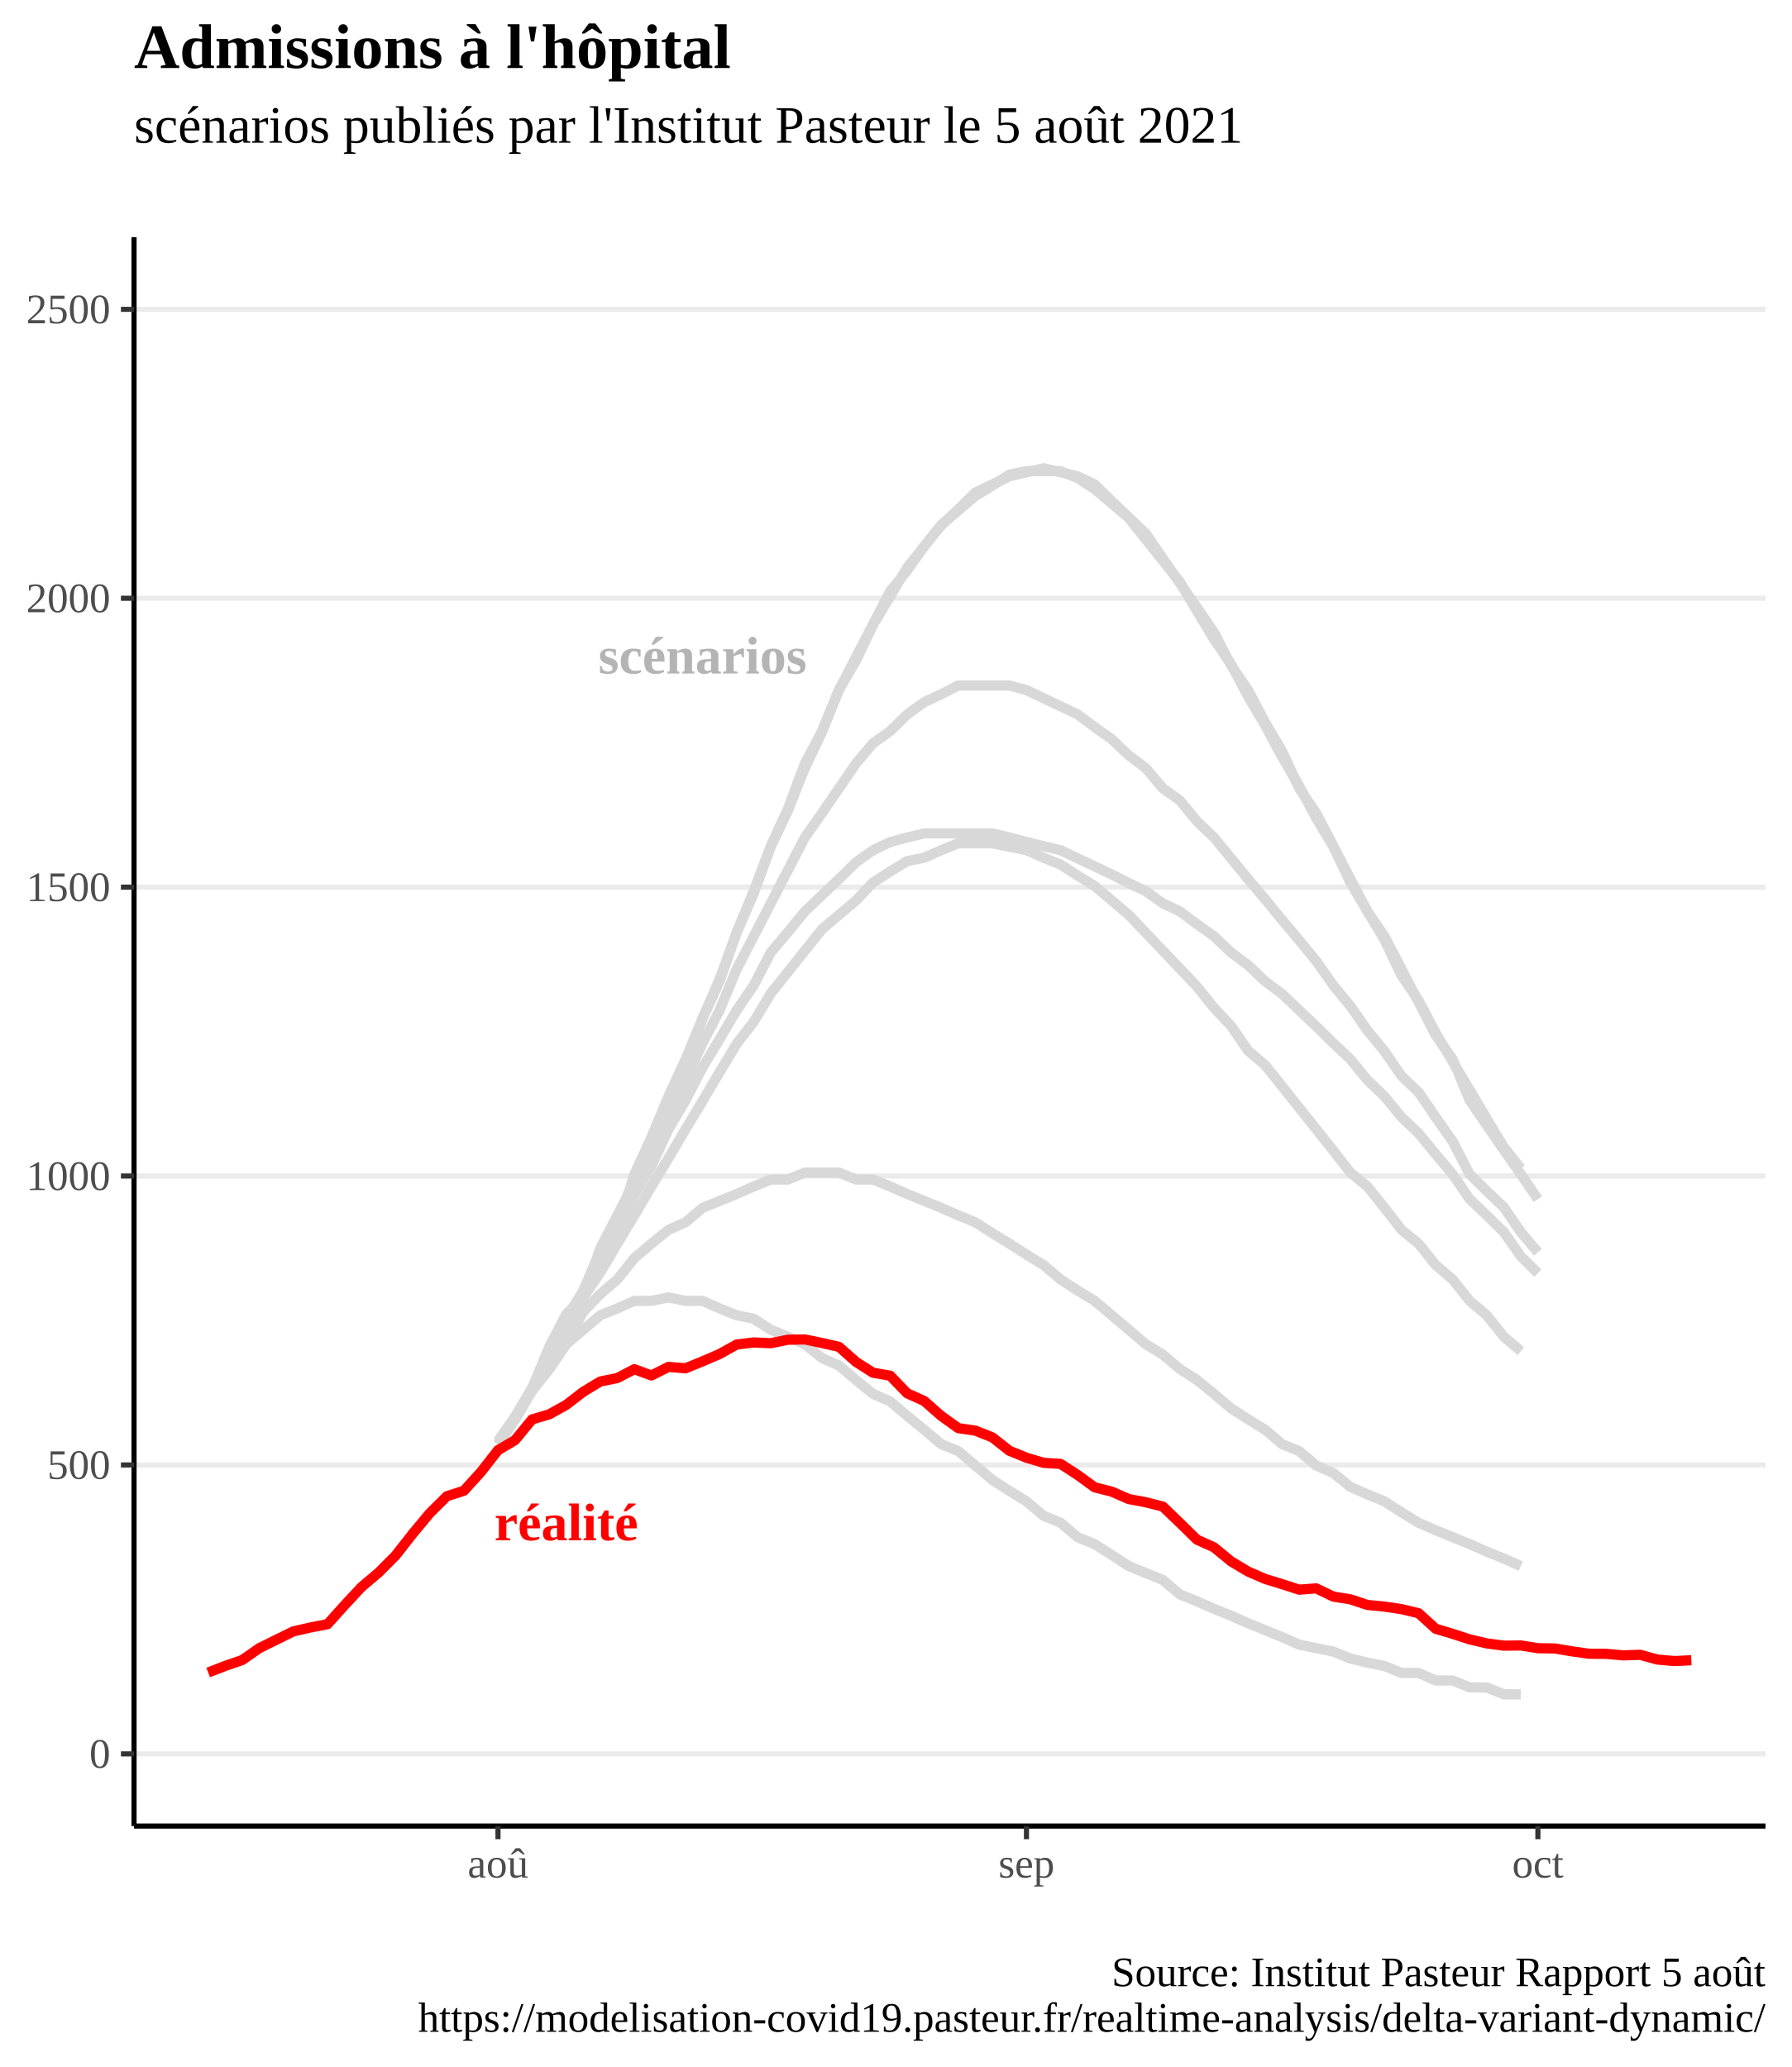
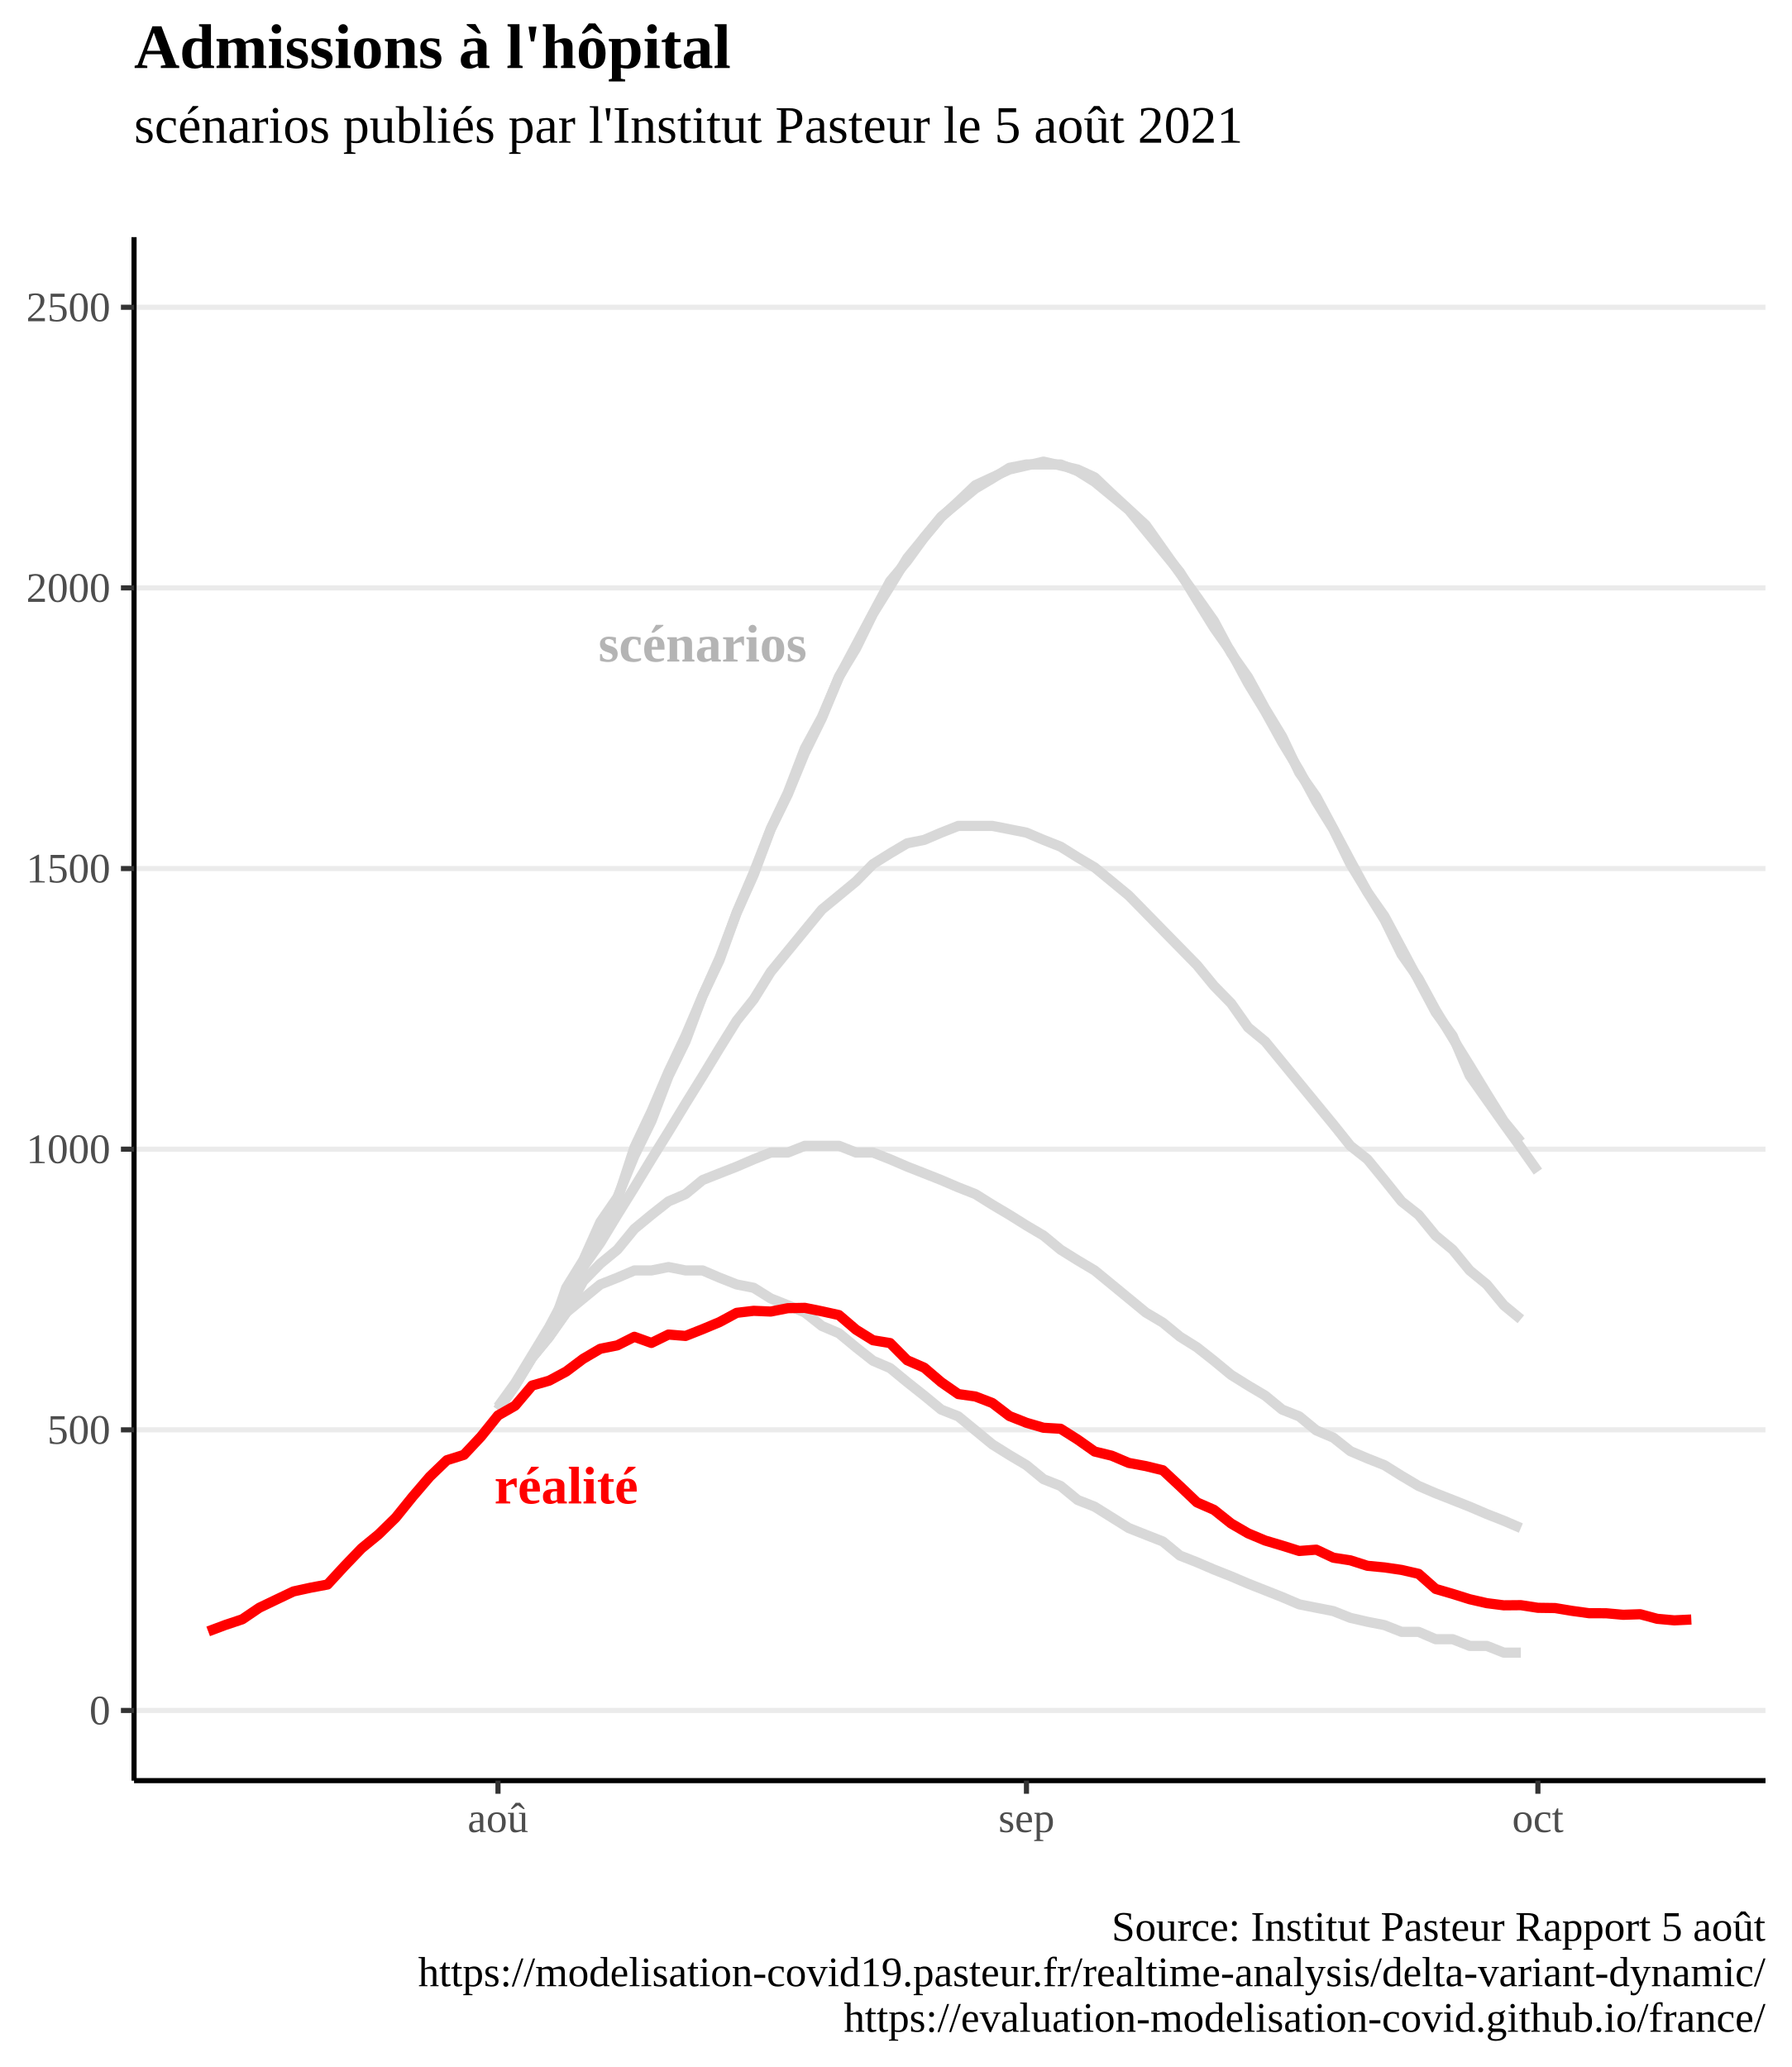
<svg xmlns="http://www.w3.org/2000/svg" class="svglite" width="374.40pt" height="432.00pt" viewBox="0 0 374.40 432.00">
  <defs>
    <style type="text/css">
    .svglite line, .svglite polyline, .svglite polygon, .svglite path, .svglite rect, .svglite circle {
      fill: none;
      stroke: #000000;
      stroke-linecap: round;
      stroke-linejoin: round;
      stroke-miterlimit: 10.00;
    }
+     .svglite text {
+       white-space: pre;
+     }
  </style>
  </defs>
  <rect width="100%" height="100%" style="stroke: none; fill: #FFFFFF;" />
  <defs>
    <clipPath id="cpMC4wMHwzNzQuNDB8MC4wMHw0MzIuMDA=">
      <rect x="0.00" y="0.00" width="374.40" height="432.00" />
    </clipPath>
  </defs>
  <g clip-path="url(#cpMC4wMHwzNzQuNDB8MC4wMHw0MzIuMDA=)">
-     <rect x="0" y="0" width="374.40" height="432.00" style="stroke-width: 1.07; stroke: #FFFFFF; fill: #FFFFFF;" />
+     <rect x="0" y="0.00" width="374.40" height="432.00" style="stroke-width: 1.07; stroke: #FFFFFF; fill: #FFFFFF;" />
  </g>
  <defs>
-     <clipPath id="cpMjguMDF8MzY4LjkyfDQ5LjU2fDM4MS42NQ==">
-       <rect x="28.01" y="49.56" width="340.91" height="332.09" />
+     <clipPath id="cpMjguMDF8MzY4LjkyfDQ5LjU2fDM3Mi4xNQ==">
+       <rect x="28.01" y="49.56" width="340.91" height="322.59" />
    </clipPath>
  </defs>
-   <g clip-path="url(#cpMjguMDF8MzY4LjkyfDQ5LjU2fDM4MS42NQ==)">
-     <rect x="28.01" y="49.56" width="340.91" height="332.09" style="stroke-width: 1.07; stroke: none; fill: #FFFFFF;" />
-     <polyline points="28.01,366.56 368.92,366.56 " style="stroke-width: 1.07; stroke: #EBEBEB; stroke-linecap: butt;" />
-     <polyline points="28.01,306.17 368.92,306.17 " style="stroke-width: 1.07; stroke: #EBEBEB; stroke-linecap: butt;" />
-     <polyline points="28.01,245.79 368.92,245.79 " style="stroke-width: 1.07; stroke: #EBEBEB; stroke-linecap: butt;" />
-     <polyline points="28.01,185.41 368.92,185.41 " style="stroke-width: 1.07; stroke: #EBEBEB; stroke-linecap: butt;" />
-     <polyline points="28.01,125.03 368.92,125.03 " style="stroke-width: 1.07; stroke: #EBEBEB; stroke-linecap: butt;" />
-     <polyline points="28.01,64.65 368.92,64.65 " style="stroke-width: 1.07; stroke: #EBEBEB; stroke-linecap: butt;" />
-     <polyline points="104.06,301.22 107.63,296.15 111.19,290.11 114.75,281.54 118.31,274.66 121.87,271.15 125.44,260.89 129.00,254.01 132.56,247.12 136.12,240.36 139.69,232.63 143.25,225.75 146.81,218.02 150.37,211.14 153.94,202.56 157.50,195.68 161.06,188.80 164.62,181.91 168.18,175.03 171.75,169.96 175.31,164.76 178.87,159.57 182.43,155.34 186.00,152.81 189.56,149.31 193.12,146.77 196.68,145.08 200.25,143.27 203.81,143.27 207.37,143.27 210.93,143.27 214.49,144.23 218.06,145.93 221.62,147.62 225.18,149.31 228.74,151.96 232.31,154.50 235.87,157.88 239.43,160.54 242.99,164.76 246.56,167.30 250.12,171.65 253.68,175.03 257.24,179.38 260.80,183.72 264.37,187.95 267.93,192.30 271.49,196.52 275.05,200.87 278.62,205.94 282.18,210.29 285.74,215.36 289.30,219.71 292.87,224.90 296.43,228.28 299.99,233.48 303.55,238.55 307.11,245.43 310.68,248.93 314.24,252.32 317.80,257.51 321.36,261.73 " style="stroke-width: 2.13; stroke: #D8D8D8; stroke-linecap: butt;" />
-     <polyline points="104.06,301.83 107.63,296.63 111.19,290.60 114.75,286.13 118.31,280.94 121.87,277.92 125.44,274.90 129.00,273.45 132.56,271.88 136.12,271.88 139.69,271.15 143.25,271.88 146.81,271.88 150.37,273.45 153.94,274.90 157.50,275.62 161.06,277.92 164.62,279.37 168.18,280.94 171.75,283.83 175.31,285.40 178.87,288.42 182.43,291.32 186.00,292.89 189.56,295.91 193.12,298.81 196.68,301.83 200.25,303.28 203.81,306.30 207.37,309.31 210.93,311.61 214.49,313.78 218.06,316.80 221.62,318.25 225.18,321.27 228.74,322.72 232.31,325.01 235.87,327.31 239.43,328.76 242.99,330.21 246.56,333.23 250.12,334.67 253.68,336.24 257.24,337.69 260.80,339.26 264.37,340.71 267.93,342.16 271.49,343.73 275.05,344.46 278.62,345.18 282.18,346.63 285.74,347.48 289.30,348.20 292.87,349.65 296.43,349.65 299.99,351.22 303.55,351.22 307.11,352.67 310.68,352.67 314.24,354.12 317.80,354.12 " style="stroke-width: 2.13; stroke: #D8D8D8; stroke-linecap: butt;" />
-     <polyline points="104.06,301.22 107.63,296.15 111.19,290.11 114.75,284.08 118.31,277.19 121.87,271.15 125.44,263.55 129.00,256.66 132.56,249.78 136.12,243.74 139.69,236.01 143.25,229.97 146.81,223.09 150.37,217.17 153.94,211.14 157.50,205.94 161.06,199.06 164.62,194.83 168.18,190.49 171.75,187.10 175.31,183.72 178.87,180.22 182.43,177.69 186.00,175.99 189.56,175.03 193.12,174.18 196.68,174.18 200.25,174.18 203.81,174.18 207.37,174.18 210.93,175.03 214.49,175.99 218.06,176.84 221.62,177.69 225.18,179.38 228.74,181.07 232.31,182.76 235.87,184.57 239.43,186.26 242.99,188.80 246.56,190.49 250.12,193.14 253.68,195.68 257.24,199.06 260.80,201.72 264.37,205.10 267.93,207.75 271.49,211.14 275.05,214.52 278.62,218.02 282.18,221.40 285.74,225.75 289.30,229.13 292.87,233.48 296.43,236.86 299.99,241.21 303.55,245.43 307.11,250.62 310.68,254.01 314.24,257.51 317.80,262.58 321.36,266.08 " style="stroke-width: 2.13; stroke: #D8D8D8; stroke-linecap: butt;" />
-     <polyline points="104.06,301.83 107.63,296.63 111.19,290.60 114.75,286.13 118.31,280.94 121.87,274.17 125.44,270.43 129.00,267.41 132.56,262.94 136.12,259.92 139.69,257.03 143.25,255.46 146.81,252.44 150.37,250.99 153.94,249.54 157.50,247.97 161.06,246.52 164.62,246.52 168.18,245.07 171.75,245.07 175.31,245.07 178.87,246.52 182.43,246.52 186.00,247.97 189.56,249.54 193.12,250.99 196.68,252.44 200.25,254.01 203.81,255.46 207.37,257.75 210.93,259.92 214.49,262.22 218.06,264.39 221.62,267.41 225.18,269.71 228.74,271.88 232.31,274.90 235.87,277.92 239.43,280.94 242.99,283.11 246.56,286.13 250.12,288.42 253.68,291.32 257.24,294.34 260.80,296.63 264.37,298.81 267.93,301.83 271.49,303.28 275.05,306.30 278.62,307.87 282.18,310.76 285.74,312.33 289.30,313.78 292.87,316.08 296.43,318.25 299.99,319.82 303.55,321.27 307.11,322.72 310.68,324.29 314.24,325.74 317.80,327.31 " style="stroke-width: 2.13; stroke: #D8D8D8; stroke-linecap: butt;" />
-     <polyline points="104.06,301.83 107.63,296.63 111.19,290.60 114.75,286.13 118.31,280.94 121.87,271.15 125.44,265.96 129.00,259.92 132.56,254.01 136.12,247.97 139.69,242.05 143.25,236.01 146.81,230.10 150.37,224.06 153.94,218.14 157.50,213.55 161.06,207.63 164.62,203.17 168.18,198.70 171.75,194.23 175.31,191.21 178.87,188.19 182.43,184.45 186.00,182.15 189.56,179.98 193.12,179.26 196.68,177.69 200.25,176.24 203.81,176.24 207.37,176.24 210.93,176.96 214.49,177.69 218.06,179.26 221.62,180.70 225.18,183.00 228.74,185.17 232.31,188.19 235.87,191.21 239.43,194.95 242.99,198.70 246.56,202.44 250.12,206.19 253.68,210.65 257.24,214.40 260.80,219.59 264.37,222.61 267.93,227.08 271.49,231.54 275.05,236.01 278.62,240.48 282.18,245.07 285.74,247.97 289.30,252.44 292.87,257.03 296.43,259.92 299.99,264.39 303.55,267.41 307.11,271.88 310.68,274.90 314.24,279.37 317.80,282.39 " style="stroke-width: 2.13; stroke: #D8D8D8; stroke-linecap: butt;" />
-     <polyline points="104.06,301.83 107.63,296.63 111.19,290.60 114.75,286.13 118.31,275.62 121.87,269.71 125.44,261.49 129.00,256.18 132.56,247.24 136.12,239.76 139.69,230.10 143.25,222.61 146.81,212.83 150.37,204.62 153.94,194.95 157.50,186.74 161.06,176.96 164.62,169.47 168.18,160.54 171.75,153.05 175.31,144.11 178.87,138.08 182.43,130.59 186.00,124.67 189.56,118.63 193.12,114.17 196.68,109.70 200.25,106.68 203.81,103.66 207.37,101.49 210.93,99.19 214.49,98.47 218.06,98.47 221.62,98.47 225.18,99.92 228.74,102.21 232.31,105.23 235.87,108.25 239.43,112.72 242.99,117.18 246.56,121.65 250.12,127.69 253.68,133.61 257.24,138.80 260.80,145.56 264.37,151.60 267.93,158.24 271.49,164.28 275.05,171.04 278.62,176.96 282.18,184.45 285.74,190.49 289.30,196.40 292.87,203.89 296.43,209.08 299.99,215.85 303.55,221.88 307.11,227.80 310.68,233.84 314.24,239.76 317.80,244.22 " style="stroke-width: 2.13; stroke: #D8D8D8; stroke-linecap: butt;" />
-     <polyline points="104.06,301.22 107.63,296.15 111.19,290.11 114.75,284.08 118.31,277.19 121.87,271.15 125.44,263.55 129.00,256.66 132.56,245.43 136.12,237.70 139.69,229.13 143.25,221.40 146.81,212.83 150.37,205.10 153.94,194.83 157.50,186.26 161.06,176.84 164.62,169.11 168.18,159.57 171.75,152.81 175.31,144.23 178.87,137.35 182.43,130.47 186.00,123.58 189.56,119.24 193.12,114.17 196.68,109.82 200.25,106.44 203.81,102.93 207.37,101.24 210.93,99.55 214.49,98.71 218.06,97.86 221.62,98.71 225.18,99.55 228.74,101.24 232.31,104.75 235.87,108.13 239.43,111.51 242.99,116.70 246.56,121.89 250.12,126.97 253.68,132.16 257.24,139.04 260.80,144.23 264.37,151.00 267.93,157.04 271.49,164.76 275.05,169.96 278.62,176.84 282.18,183.72 285.74,190.49 289.30,195.68 292.87,202.56 296.43,209.45 299.99,216.33 303.55,221.40 307.11,229.97 310.68,235.17 314.24,240.36 317.80,245.43 321.36,250.62 " style="stroke-width: 2.13; stroke: #D8D8D8; stroke-linecap: butt;" />
-     <polyline points="43.50,349.55 47.07,348.17 50.63,346.94 54.19,344.46 57.75,342.70 61.32,340.95 64.88,340.14 68.44,339.45 72.00,335.49 75.56,331.67 79.13,328.65 82.69,325.07 86.25,320.53 89.81,316.25 93.38,312.71 96.94,311.56 100.50,307.64 104.06,303.09 107.63,300.98 111.19,296.65 114.75,295.60 118.31,293.63 121.87,290.89 125.44,288.73 129.00,288.01 132.56,286.16 136.12,287.47 139.69,285.68 143.25,285.97 146.81,284.52 150.37,282.99 153.94,281.00 157.50,280.57 161.06,280.73 164.62,280.00 168.18,279.94 171.75,280.68 175.31,281.49 178.87,284.63 182.43,286.90 186.00,287.51 189.56,291.20 193.12,292.80 196.68,295.93 200.25,298.48 203.81,299.00 207.37,300.41 210.93,303.21 214.49,304.66 218.06,305.73 221.62,305.95 225.18,308.26 228.74,310.85 232.31,311.75 235.87,313.30 239.43,313.97 242.99,314.87 246.56,318.30 250.12,321.79 253.68,323.39 257.24,326.32 260.80,328.45 264.37,330.00 267.93,331.09 271.49,332.24 275.05,331.97 278.62,333.69 282.18,334.26 285.74,335.43 289.30,335.78 292.87,336.31 296.43,337.16 299.99,340.40 303.55,341.47 307.11,342.63 310.68,343.47 314.24,343.94 317.80,343.90 321.36,344.47 324.93,344.53 328.49,345.13 332.05,345.63 335.61,345.65 339.18,345.97 342.74,345.85 346.30,346.84 349.86,347.16 353.42,346.99 " style="stroke-width: 2.13; stroke: #FF0000; stroke-linecap: butt;" />
-     <text x="118.31" y="321.91" text-anchor="middle" style="font-size: 11.04px; font-weight: bold; fill: #FF0000; font-family: Times New Roman;" textLength="30.01px" lengthAdjust="spacingAndGlyphs">réalité</text>
-     <text x="146.81" y="140.76" text-anchor="middle" style="font-size: 11.04px; font-weight: bold; fill: #B4B4B4; font-family: Times New Roman;" textLength="43.50px" lengthAdjust="spacingAndGlyphs">scénarios</text>
+   <g clip-path="url(#cpMjguMDF8MzY4LjkyfDQ5LjU2fDM3Mi4xNQ==)">
+     <rect x="28.01" y="49.56" width="340.91" height="322.59" style="stroke-width: 1.07; stroke: none; fill: #FFFFFF;" />
+     <polyline points="28.01,357.48 368.92,357.48 " style="stroke-width: 1.07; stroke: #EBEBEB; stroke-linecap: butt;" />
+     <polyline points="28.01,298.83 368.92,298.83 " style="stroke-width: 1.07; stroke: #EBEBEB; stroke-linecap: butt;" />
+     <polyline points="28.01,240.18 368.92,240.18 " style="stroke-width: 1.07; stroke: #EBEBEB; stroke-linecap: butt;" />
+     <polyline points="28.01,181.53 368.92,181.53 " style="stroke-width: 1.07; stroke: #EBEBEB; stroke-linecap: butt;" />
+     <polyline points="28.01,122.87 368.92,122.87 " style="stroke-width: 1.07; stroke: #EBEBEB; stroke-linecap: butt;" />
+     <polyline points="28.01,64.22 368.92,64.22 " style="stroke-width: 1.07; stroke: #EBEBEB; stroke-linecap: butt;" />
+     <polyline points="104.06,294.61 107.63,289.56 111.19,283.70 114.75,279.36 118.31,274.31 121.87,271.38 125.44,268.45 129.00,267.04 132.56,265.52 136.12,265.52 139.69,264.81 143.25,265.52 146.81,265.52 150.37,267.04 153.94,268.45 157.50,269.15 161.06,271.38 164.62,272.79 168.18,274.31 171.75,277.13 175.31,278.65 178.87,281.59 182.43,284.40 186.00,285.93 189.56,288.86 193.12,291.68 196.68,294.61 200.25,296.02 203.81,298.95 207.37,301.88 210.93,304.11 214.49,306.22 218.06,309.15 221.62,310.56 225.18,313.49 228.74,314.90 232.31,317.13 235.87,319.36 239.43,320.77 242.99,322.17 246.56,325.11 250.12,326.51 253.68,328.04 257.24,329.45 260.80,330.97 264.37,332.38 267.93,333.79 271.49,335.31 275.05,336.02 278.62,336.72 282.18,338.13 285.74,338.95 289.30,339.65 292.87,341.06 296.43,341.06 299.99,342.59 303.55,342.59 307.11,343.99 310.68,343.99 314.24,345.40 317.80,345.40 " style="stroke-width: 2.13; stroke: #D8D8D8; stroke-linecap: butt;" />
+     <polyline points="104.06,294.61 107.63,289.56 111.19,283.70 114.75,279.36 118.31,274.31 121.87,267.75 125.44,264.11 129.00,261.18 132.56,256.84 136.12,253.90 139.69,251.09 143.25,249.56 146.81,246.63 150.37,245.22 153.94,243.82 157.50,242.29 161.06,240.88 164.62,240.88 168.18,239.47 171.75,239.47 175.31,239.47 178.87,240.88 182.43,240.88 186.00,242.29 189.56,243.82 193.12,245.22 196.68,246.63 200.25,248.16 203.81,249.56 207.37,251.79 210.93,253.90 214.49,256.13 218.06,258.24 221.62,261.18 225.18,263.40 228.74,265.52 232.31,268.45 235.87,271.38 239.43,274.31 242.99,276.43 246.56,279.36 250.12,281.59 253.68,284.40 257.24,287.34 260.80,289.56 264.37,291.68 267.93,294.61 271.49,296.02 275.05,298.95 278.62,300.47 282.18,303.29 285.74,304.81 289.30,306.22 292.87,308.45 296.43,310.56 299.99,312.09 303.55,313.49 307.11,314.90 310.68,316.43 314.24,317.83 317.80,319.36 " style="stroke-width: 2.13; stroke: #D8D8D8; stroke-linecap: butt;" />
+     <polyline points="104.06,294.61 107.63,289.56 111.19,283.70 114.75,279.36 118.31,274.31 121.87,264.81 125.44,259.77 129.00,253.90 132.56,248.16 136.12,242.29 139.69,236.54 143.25,230.68 146.81,224.93 150.37,219.06 153.94,213.32 157.50,208.86 161.06,203.11 164.62,198.77 168.18,194.43 171.75,190.09 175.31,187.16 178.87,184.22 182.43,180.59 186.00,178.36 189.56,176.25 193.12,175.54 196.68,174.02 200.25,172.61 203.81,172.61 207.37,172.61 210.93,173.31 214.49,174.02 218.06,175.54 221.62,176.95 225.18,179.18 228.74,181.29 232.31,184.22 235.87,187.16 239.43,190.79 242.99,194.43 246.56,198.07 250.12,201.70 253.68,206.04 257.24,209.68 260.80,214.72 264.37,217.66 267.93,222.00 271.49,226.34 275.05,230.68 278.62,235.02 282.18,239.47 285.74,242.29 289.30,246.63 292.87,251.09 296.43,253.90 299.99,258.24 303.55,261.18 307.11,265.52 310.68,268.45 314.24,272.79 317.80,275.72 " style="stroke-width: 2.13; stroke: #D8D8D8; stroke-linecap: butt;" />
+     <polyline points="104.06,294.61 107.63,289.56 111.19,283.70 114.75,279.36 118.31,269.15 121.87,263.40 125.44,255.43 129.00,250.27 132.56,241.59 136.12,234.31 139.69,224.93 143.25,217.66 146.81,208.15 150.37,200.18 153.94,190.79 157.50,182.82 161.06,173.31 164.62,166.04 168.18,157.36 171.75,150.09 175.31,141.41 178.87,135.54 182.43,128.27 186.00,122.52 189.56,116.66 193.12,112.32 196.68,107.98 200.25,105.04 203.81,102.11 207.37,100.00 210.93,97.77 214.49,97.07 218.06,97.07 221.62,97.07 225.18,98.47 228.74,100.70 232.31,103.64 235.87,106.57 239.43,110.91 242.99,115.25 246.56,119.59 250.12,125.45 253.68,131.20 257.24,136.25 260.80,142.82 264.37,148.68 267.93,155.13 271.49,161.00 275.05,167.57 278.62,173.31 282.18,180.59 285.74,186.45 289.30,192.20 292.87,199.47 296.43,204.52 299.99,211.09 303.55,216.95 307.11,222.70 310.68,228.57 314.24,234.31 317.80,238.65 " style="stroke-width: 2.13; stroke: #D8D8D8; stroke-linecap: butt;" />
+     <polyline points="104.06,294.02 107.63,289.09 111.19,283.23 114.75,277.36 118.31,270.68 121.87,264.81 125.44,257.42 129.00,250.74 132.56,239.83 136.12,232.32 139.69,223.99 143.25,216.48 146.81,208.15 150.37,200.65 153.94,190.68 157.50,182.35 161.06,173.20 164.62,165.69 168.18,156.42 171.75,149.85 175.31,141.53 178.87,134.84 182.43,128.15 186.00,121.47 189.56,117.24 193.12,112.32 196.68,108.09 200.25,104.81 203.81,101.41 207.37,99.76 210.93,98.12 214.49,97.30 218.06,96.48 221.62,97.30 225.18,98.12 228.74,99.76 232.31,103.17 235.87,106.45 239.43,109.74 242.99,114.78 246.56,119.82 250.12,124.75 253.68,129.79 257.24,136.48 260.80,141.53 264.37,148.09 267.93,153.96 271.49,161.47 275.05,166.51 278.62,173.20 282.18,179.88 285.74,186.45 289.30,191.50 292.87,198.18 296.43,204.87 299.99,211.56 303.55,216.48 307.11,224.81 310.68,229.86 314.24,234.90 317.80,239.83 321.36,244.87 " style="stroke-width: 2.13; stroke: #D8D8D8; stroke-linecap: butt;" />
+     <polyline points="43.50,340.96 47.07,339.62 50.63,338.43 54.19,336.02 57.75,334.31 61.32,332.61 64.88,331.83 68.44,331.16 72.00,327.30 75.56,323.60 79.13,320.67 82.69,317.18 86.25,312.77 89.81,308.62 93.38,305.18 96.94,304.06 100.50,300.26 104.06,295.83 107.63,293.79 111.19,289.58 114.75,288.56 118.31,286.65 121.87,283.98 125.44,281.89 129.00,281.18 132.56,279.39 136.12,280.67 139.69,278.92 143.25,279.21 146.81,277.80 150.37,276.31 153.94,274.38 157.50,273.96 161.06,274.11 164.62,273.41 168.18,273.34 171.75,274.06 175.31,274.85 178.87,277.90 182.43,280.11 186.00,280.70 189.56,284.29 193.12,285.84 196.68,288.88 200.25,291.36 203.81,291.86 207.37,293.23 210.93,295.95 214.49,297.36 218.06,298.40 221.62,298.61 225.18,300.86 228.74,303.37 232.31,304.24 235.87,305.75 239.43,306.41 242.99,307.28 246.56,310.61 250.12,314.00 253.68,315.56 257.24,318.40 260.80,320.47 264.37,321.97 267.93,323.03 271.49,324.15 275.05,323.88 278.62,325.56 282.18,326.11 285.74,327.25 289.30,327.59 292.87,328.11 296.43,328.93 299.99,332.08 303.55,333.12 307.11,334.24 310.68,335.06 314.24,335.51 317.80,335.48 321.36,336.03 324.93,336.08 328.49,336.67 332.05,337.16 335.61,337.17 339.18,337.49 342.74,337.37 346.30,338.33 349.86,338.65 353.42,338.48 " style="stroke-width: 2.13; stroke: #FF0000; stroke-linecap: butt;" />
+     <text x="118.31" y="314.22" text-anchor="middle" style="font-size: 11.04px; font-weight: bold;fill: #FF0000; font-family: &quot;Times New Roman&quot;;" textLength="30.01px" lengthAdjust="spacingAndGlyphs">réalité</text>
+     <text x="146.81" y="138.26" text-anchor="middle" style="font-size: 11.04px; font-weight: bold;fill: #B4B4B4; font-family: &quot;Times New Roman&quot;;" textLength="43.50px" lengthAdjust="spacingAndGlyphs">scénarios</text>
  </g>
  <g clip-path="url(#cpMC4wMHwzNzQuNDB8MC4wMHw0MzIuMDA=)">
-     <polyline points="28.01,381.65 28.01,49.56 " style="stroke-width: 1.07; stroke-linecap: butt;" />
-     <text x="23.08" y="369.47" text-anchor="end" style="font-size: 8.80px; fill: #4D4D4D; font-family: Times New Roman;" textLength="4.40px" lengthAdjust="spacingAndGlyphs">0</text>
-     <text x="23.08" y="309.09" text-anchor="end" style="font-size: 8.80px; fill: #4D4D4D; font-family: Times New Roman;" textLength="13.20px" lengthAdjust="spacingAndGlyphs">500</text>
-     <text x="23.08" y="248.71" text-anchor="end" style="font-size: 8.80px; fill: #4D4D4D; font-family: Times New Roman;" textLength="17.60px" lengthAdjust="spacingAndGlyphs">1000</text>
-     <text x="23.08" y="188.33" text-anchor="end" style="font-size: 8.80px; fill: #4D4D4D; font-family: Times New Roman;" textLength="17.60px" lengthAdjust="spacingAndGlyphs">1500</text>
-     <text x="23.08" y="127.95" text-anchor="end" style="font-size: 8.80px; fill: #4D4D4D; font-family: Times New Roman;" textLength="17.60px" lengthAdjust="spacingAndGlyphs">2000</text>
-     <text x="23.08" y="67.57" text-anchor="end" style="font-size: 8.80px; fill: #4D4D4D; font-family: Times New Roman;" textLength="17.60px" lengthAdjust="spacingAndGlyphs">2500</text>
-     <polyline points="25.27,366.56 28.01,366.56 " style="stroke-width: 1.07; stroke: #333333; stroke-linecap: butt;" />
-     <polyline points="25.27,306.17 28.01,306.17 " style="stroke-width: 1.07; stroke: #333333; stroke-linecap: butt;" />
-     <polyline points="25.27,245.79 28.01,245.79 " style="stroke-width: 1.07; stroke: #333333; stroke-linecap: butt;" />
-     <polyline points="25.27,185.41 28.01,185.41 " style="stroke-width: 1.07; stroke: #333333; stroke-linecap: butt;" />
-     <polyline points="25.27,125.03 28.01,125.03 " style="stroke-width: 1.07; stroke: #333333; stroke-linecap: butt;" />
-     <polyline points="25.27,64.65 28.01,64.65 " style="stroke-width: 1.07; stroke: #333333; stroke-linecap: butt;" />
-     <polyline points="28.01,381.65 368.92,381.65 " style="stroke-width: 1.07; stroke-linecap: butt;" />
-     <polyline points="104.06,384.39 104.06,381.65 " style="stroke-width: 1.07; stroke: #333333; stroke-linecap: butt;" />
-     <polyline points="214.49,384.39 214.49,381.65 " style="stroke-width: 1.07; stroke: #333333; stroke-linecap: butt;" />
-     <polyline points="321.36,384.39 321.36,381.65 " style="stroke-width: 1.07; stroke: #333333; stroke-linecap: butt;" />
-     <text x="104.06" y="392.41" text-anchor="middle" style="font-size: 8.80px; fill: #4D4D4D; font-family: Times New Roman;" textLength="12.70px" lengthAdjust="spacingAndGlyphs">aoû</text>
-     <text x="214.49" y="392.41" text-anchor="middle" style="font-size: 8.80px; fill: #4D4D4D; font-family: Times New Roman;" textLength="11.73px" lengthAdjust="spacingAndGlyphs">sep</text>
-     <text x="321.36" y="392.41" text-anchor="middle" style="font-size: 8.80px; fill: #4D4D4D; font-family: Times New Roman;" textLength="10.75px" lengthAdjust="spacingAndGlyphs">oct</text>
-     <text x="28.01" y="29.82" style="font-size: 11.00px; font-family: Times New Roman;" textLength="231.79px" lengthAdjust="spacingAndGlyphs">scénarios publiés par l'Institut Pasteur le 5 août 2021</text>
-     <text x="28.01" y="41.70" style="font-size: 11.00px; font-family: Times New Roman;" textLength="0.00px" lengthAdjust="spacingAndGlyphs" />
-     <text x="28.01" y="14.21" style="font-size: 13.20px; font-weight: bold; font-family: Times New Roman;" textLength="124.62px" lengthAdjust="spacingAndGlyphs">Admissions à l'hôpital</text>
-     <text x="368.92" y="405.62" text-anchor="end" style="font-size: 8.80px; font-family: Times New Roman;" textLength="0.00px" lengthAdjust="spacingAndGlyphs" />
-     <text x="368.92" y="415.12" text-anchor="end" style="font-size: 8.80px; font-family: Times New Roman;" textLength="138.84px" lengthAdjust="spacingAndGlyphs">Source: Institut Pasteur Rapport 5 août </text>
-     <text x="368.92" y="424.63" text-anchor="end" style="font-size: 8.80px; font-family: Times New Roman;" textLength="281.55px" lengthAdjust="spacingAndGlyphs">https://modelisation-covid19.pasteur.fr/realtime-analysis/delta-variant-dynamic/</text>
+     <polyline points="28.01,372.15 28.01,49.56 " style="stroke-width: 1.07; stroke-linecap: butt;" />
+     <text x="23.08" y="360.40" text-anchor="end" style="font-size: 8.80px;fill: #4D4D4D; font-family: &quot;Times New Roman&quot;;" textLength="4.40px" lengthAdjust="spacingAndGlyphs">0</text>
+     <text x="23.08" y="301.75" text-anchor="end" style="font-size: 8.80px;fill: #4D4D4D; font-family: &quot;Times New Roman&quot;;" textLength="13.20px" lengthAdjust="spacingAndGlyphs">500</text>
+     <text x="23.08" y="243.09" text-anchor="end" style="font-size: 8.80px;fill: #4D4D4D; font-family: &quot;Times New Roman&quot;;" textLength="17.60px" lengthAdjust="spacingAndGlyphs">1000</text>
+     <text x="23.08" y="184.44" text-anchor="end" style="font-size: 8.80px;fill: #4D4D4D; font-family: &quot;Times New Roman&quot;;" textLength="17.60px" lengthAdjust="spacingAndGlyphs">1500</text>
+     <text x="23.08" y="125.79" text-anchor="end" style="font-size: 8.80px;fill: #4D4D4D; font-family: &quot;Times New Roman&quot;;" textLength="17.60px" lengthAdjust="spacingAndGlyphs">2000</text>
+     <text x="23.08" y="67.14" text-anchor="end" style="font-size: 8.80px;fill: #4D4D4D; font-family: &quot;Times New Roman&quot;;" textLength="17.60px" lengthAdjust="spacingAndGlyphs">2500</text>
+     <polyline points="25.27,357.48 28.01,357.48 " style="stroke-width: 1.07; stroke: #333333; stroke-linecap: butt;" />
+     <polyline points="25.27,298.83 28.01,298.83 " style="stroke-width: 1.07; stroke: #333333; stroke-linecap: butt;" />
+     <polyline points="25.27,240.18 28.01,240.18 " style="stroke-width: 1.07; stroke: #333333; stroke-linecap: butt;" />
+     <polyline points="25.27,181.53 28.01,181.53 " style="stroke-width: 1.07; stroke: #333333; stroke-linecap: butt;" />
+     <polyline points="25.27,122.87 28.01,122.87 " style="stroke-width: 1.07; stroke: #333333; stroke-linecap: butt;" />
+     <polyline points="25.27,64.22 28.01,64.22 " style="stroke-width: 1.07; stroke: #333333; stroke-linecap: butt;" />
+     <polyline points="28.01,372.15 368.92,372.15 " style="stroke-width: 1.07; stroke-linecap: butt;" />
+     <polyline points="104.06,374.89 104.06,372.15 " style="stroke-width: 1.07; stroke: #333333; stroke-linecap: butt;" />
+     <polyline points="214.49,374.89 214.49,372.15 " style="stroke-width: 1.07; stroke: #333333; stroke-linecap: butt;" />
+     <polyline points="321.36,374.89 321.36,372.15 " style="stroke-width: 1.07; stroke: #333333; stroke-linecap: butt;" />
+     <text x="104.06" y="382.91" text-anchor="middle" style="font-size: 8.80px;fill: #4D4D4D; font-family: &quot;Times New Roman&quot;;" textLength="12.70px" lengthAdjust="spacingAndGlyphs">aoû</text>
+     <text x="214.49" y="382.91" text-anchor="middle" style="font-size: 8.80px;fill: #4D4D4D; font-family: &quot;Times New Roman&quot;;" textLength="11.73px" lengthAdjust="spacingAndGlyphs">sep</text>
+     <text x="321.36" y="382.91" text-anchor="middle" style="font-size: 8.80px;fill: #4D4D4D; font-family: &quot;Times New Roman&quot;;" textLength="10.75px" lengthAdjust="spacingAndGlyphs">oct</text>
+     <text x="28.01" y="29.82" style="font-size: 11.00px; font-family: &quot;Times New Roman&quot;;" textLength="231.79px" lengthAdjust="spacingAndGlyphs">scénarios publiés par l'Institut Pasteur le 5 août 2021</text>
+     <text x="28.01" y="41.70" style="font-size: 11.00px; font-family: &quot;Times New Roman&quot;;" textLength="0.00px" lengthAdjust="spacingAndGlyphs" />
+     <text x="28.01" y="14.21" style="font-size: 13.20px; font-weight: bold; font-family: &quot;Times New Roman&quot;;" textLength="124.62px" lengthAdjust="spacingAndGlyphs">Admissions à l'hôpital</text>
+     <text x="368.92" y="396.11" text-anchor="end" style="font-size: 8.80px; font-family: &quot;Times New Roman&quot;;" textLength="0.00px" lengthAdjust="spacingAndGlyphs" />
+     <text x="368.92" y="405.62" text-anchor="end" style="font-size: 8.80px; font-family: &quot;Times New Roman&quot;;" textLength="138.84px" lengthAdjust="spacingAndGlyphs">Source: Institut Pasteur Rapport 5 août </text>
+     <text x="368.92" y="415.12" text-anchor="end" style="font-size: 8.80px; font-family: &quot;Times New Roman&quot;;" textLength="281.55px" lengthAdjust="spacingAndGlyphs">https://modelisation-covid19.pasteur.fr/realtime-analysis/delta-variant-dynamic/</text>
+     <text x="368.92" y="424.63" text-anchor="end" style="font-size: 8.80px; font-family: &quot;Times New Roman&quot;;" textLength="208.02px" lengthAdjust="spacingAndGlyphs">       https://evaluation-modelisation-covid.github.io/france/</text>
  </g>
</svg>
